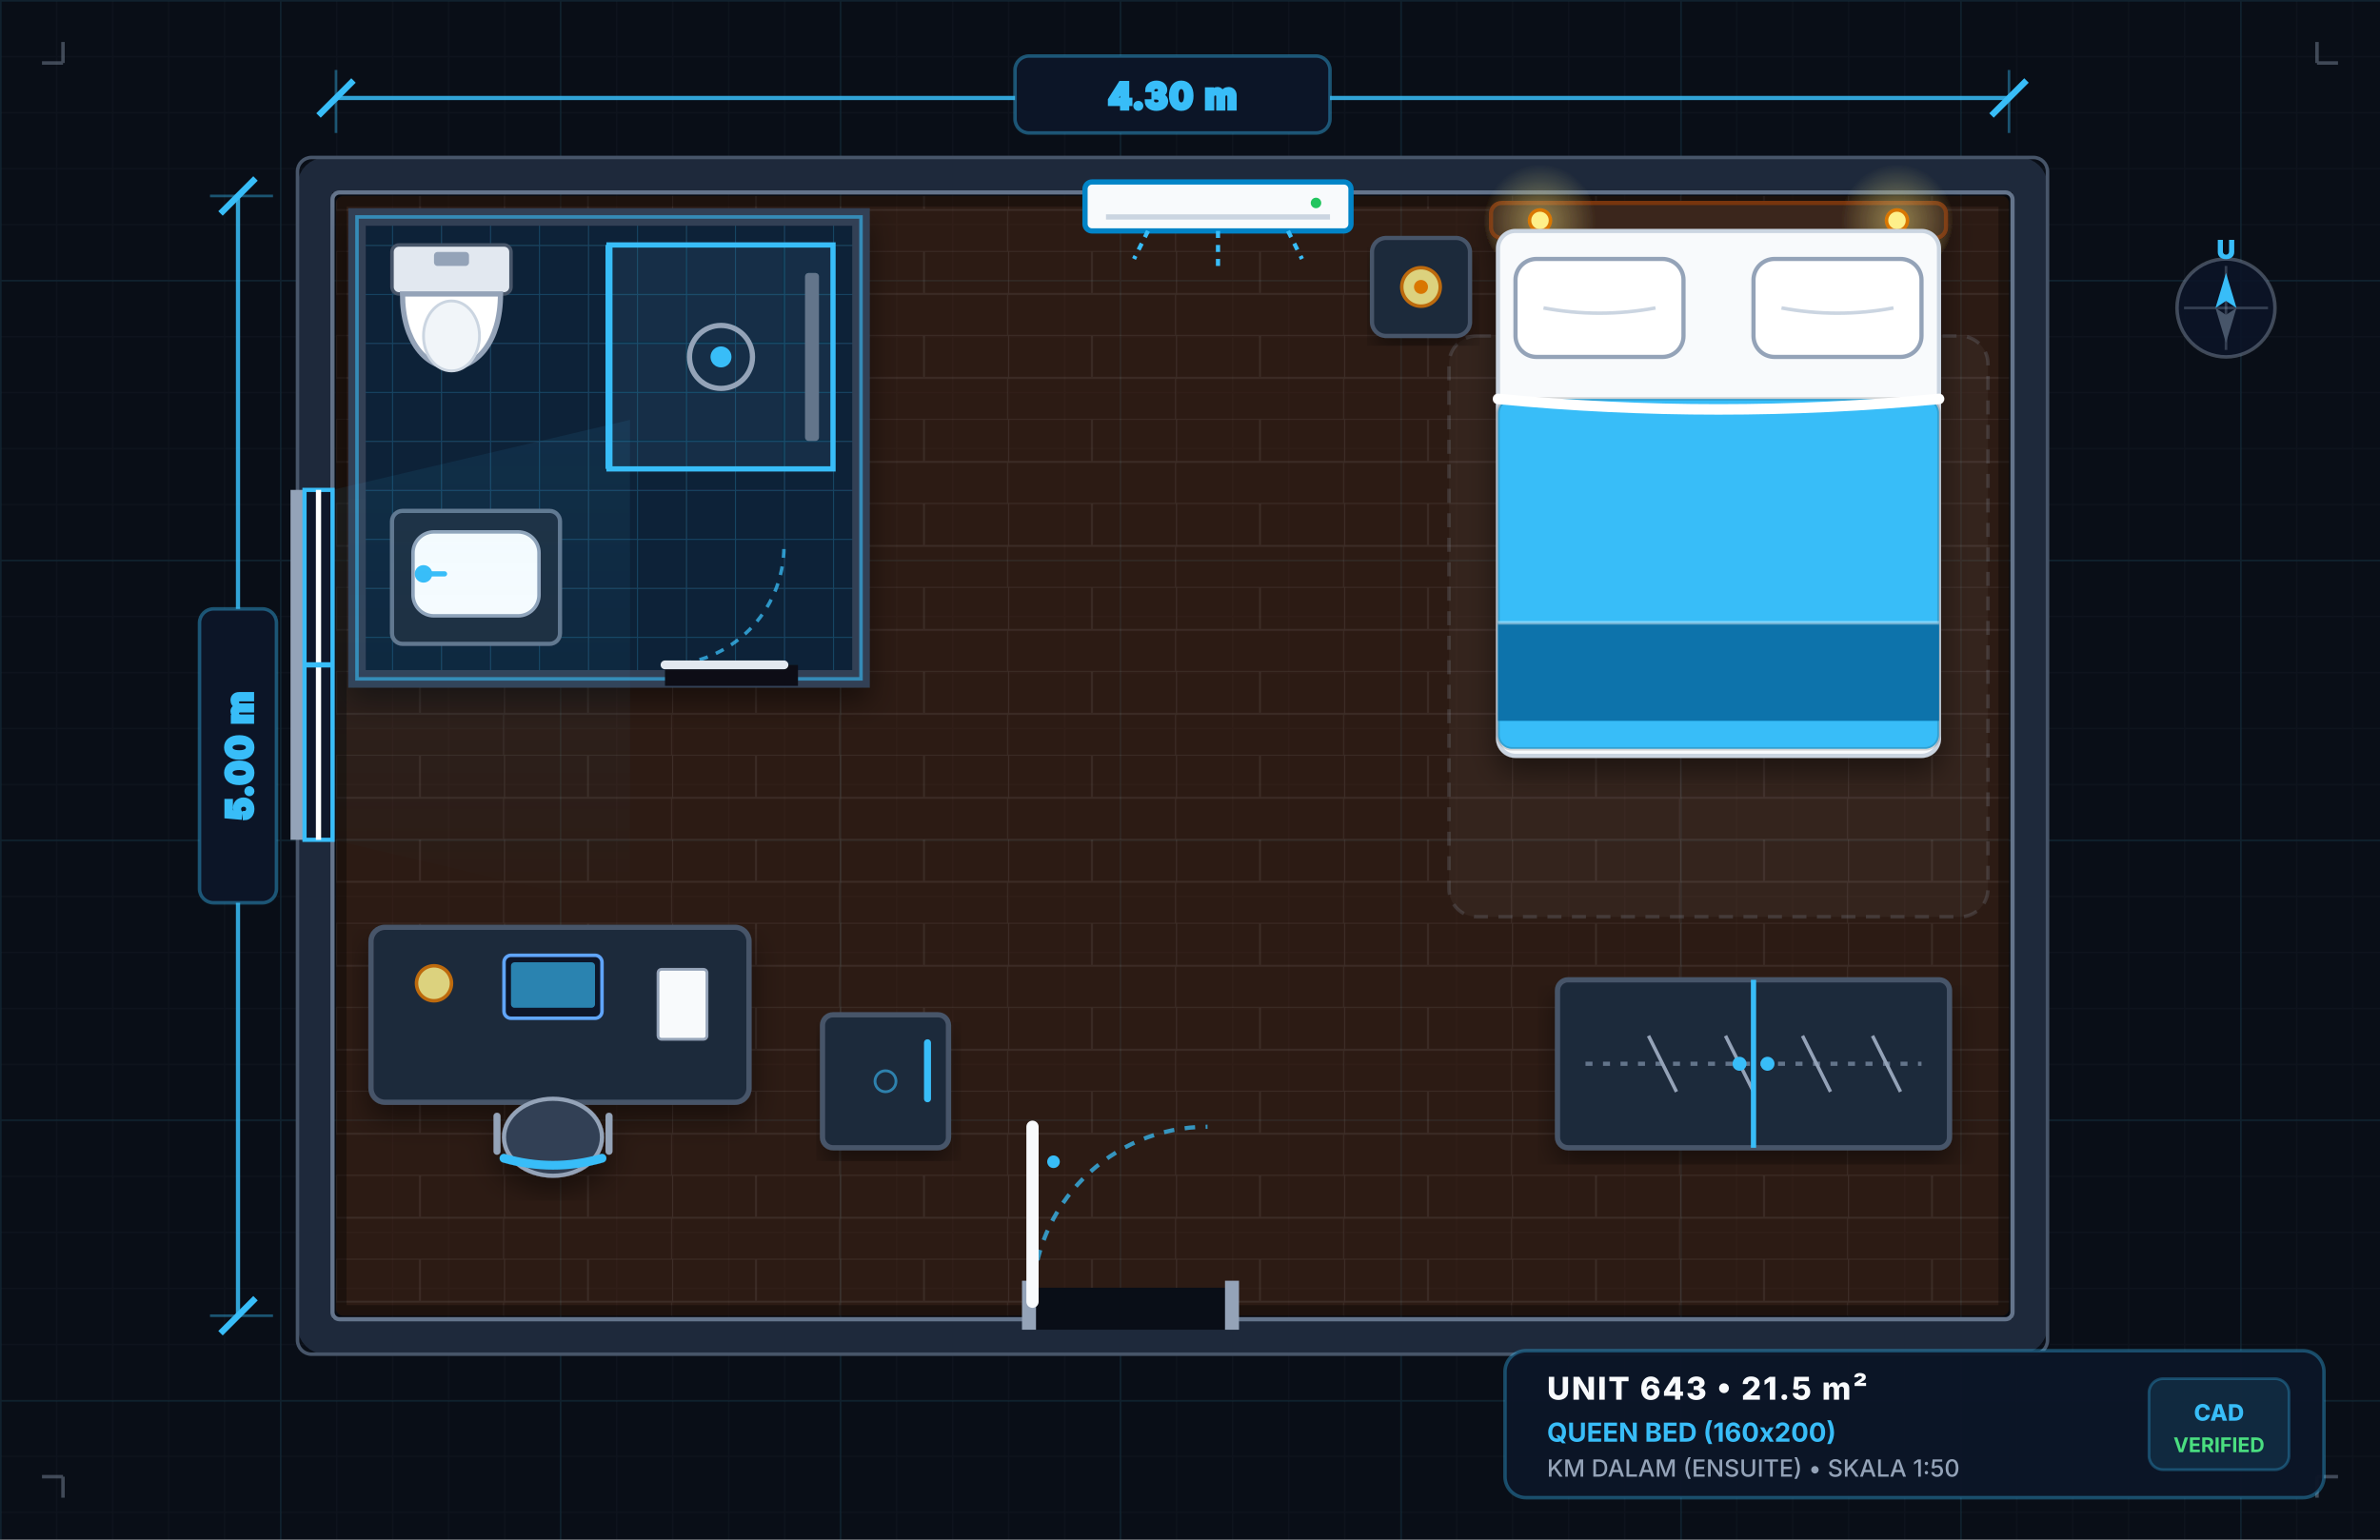
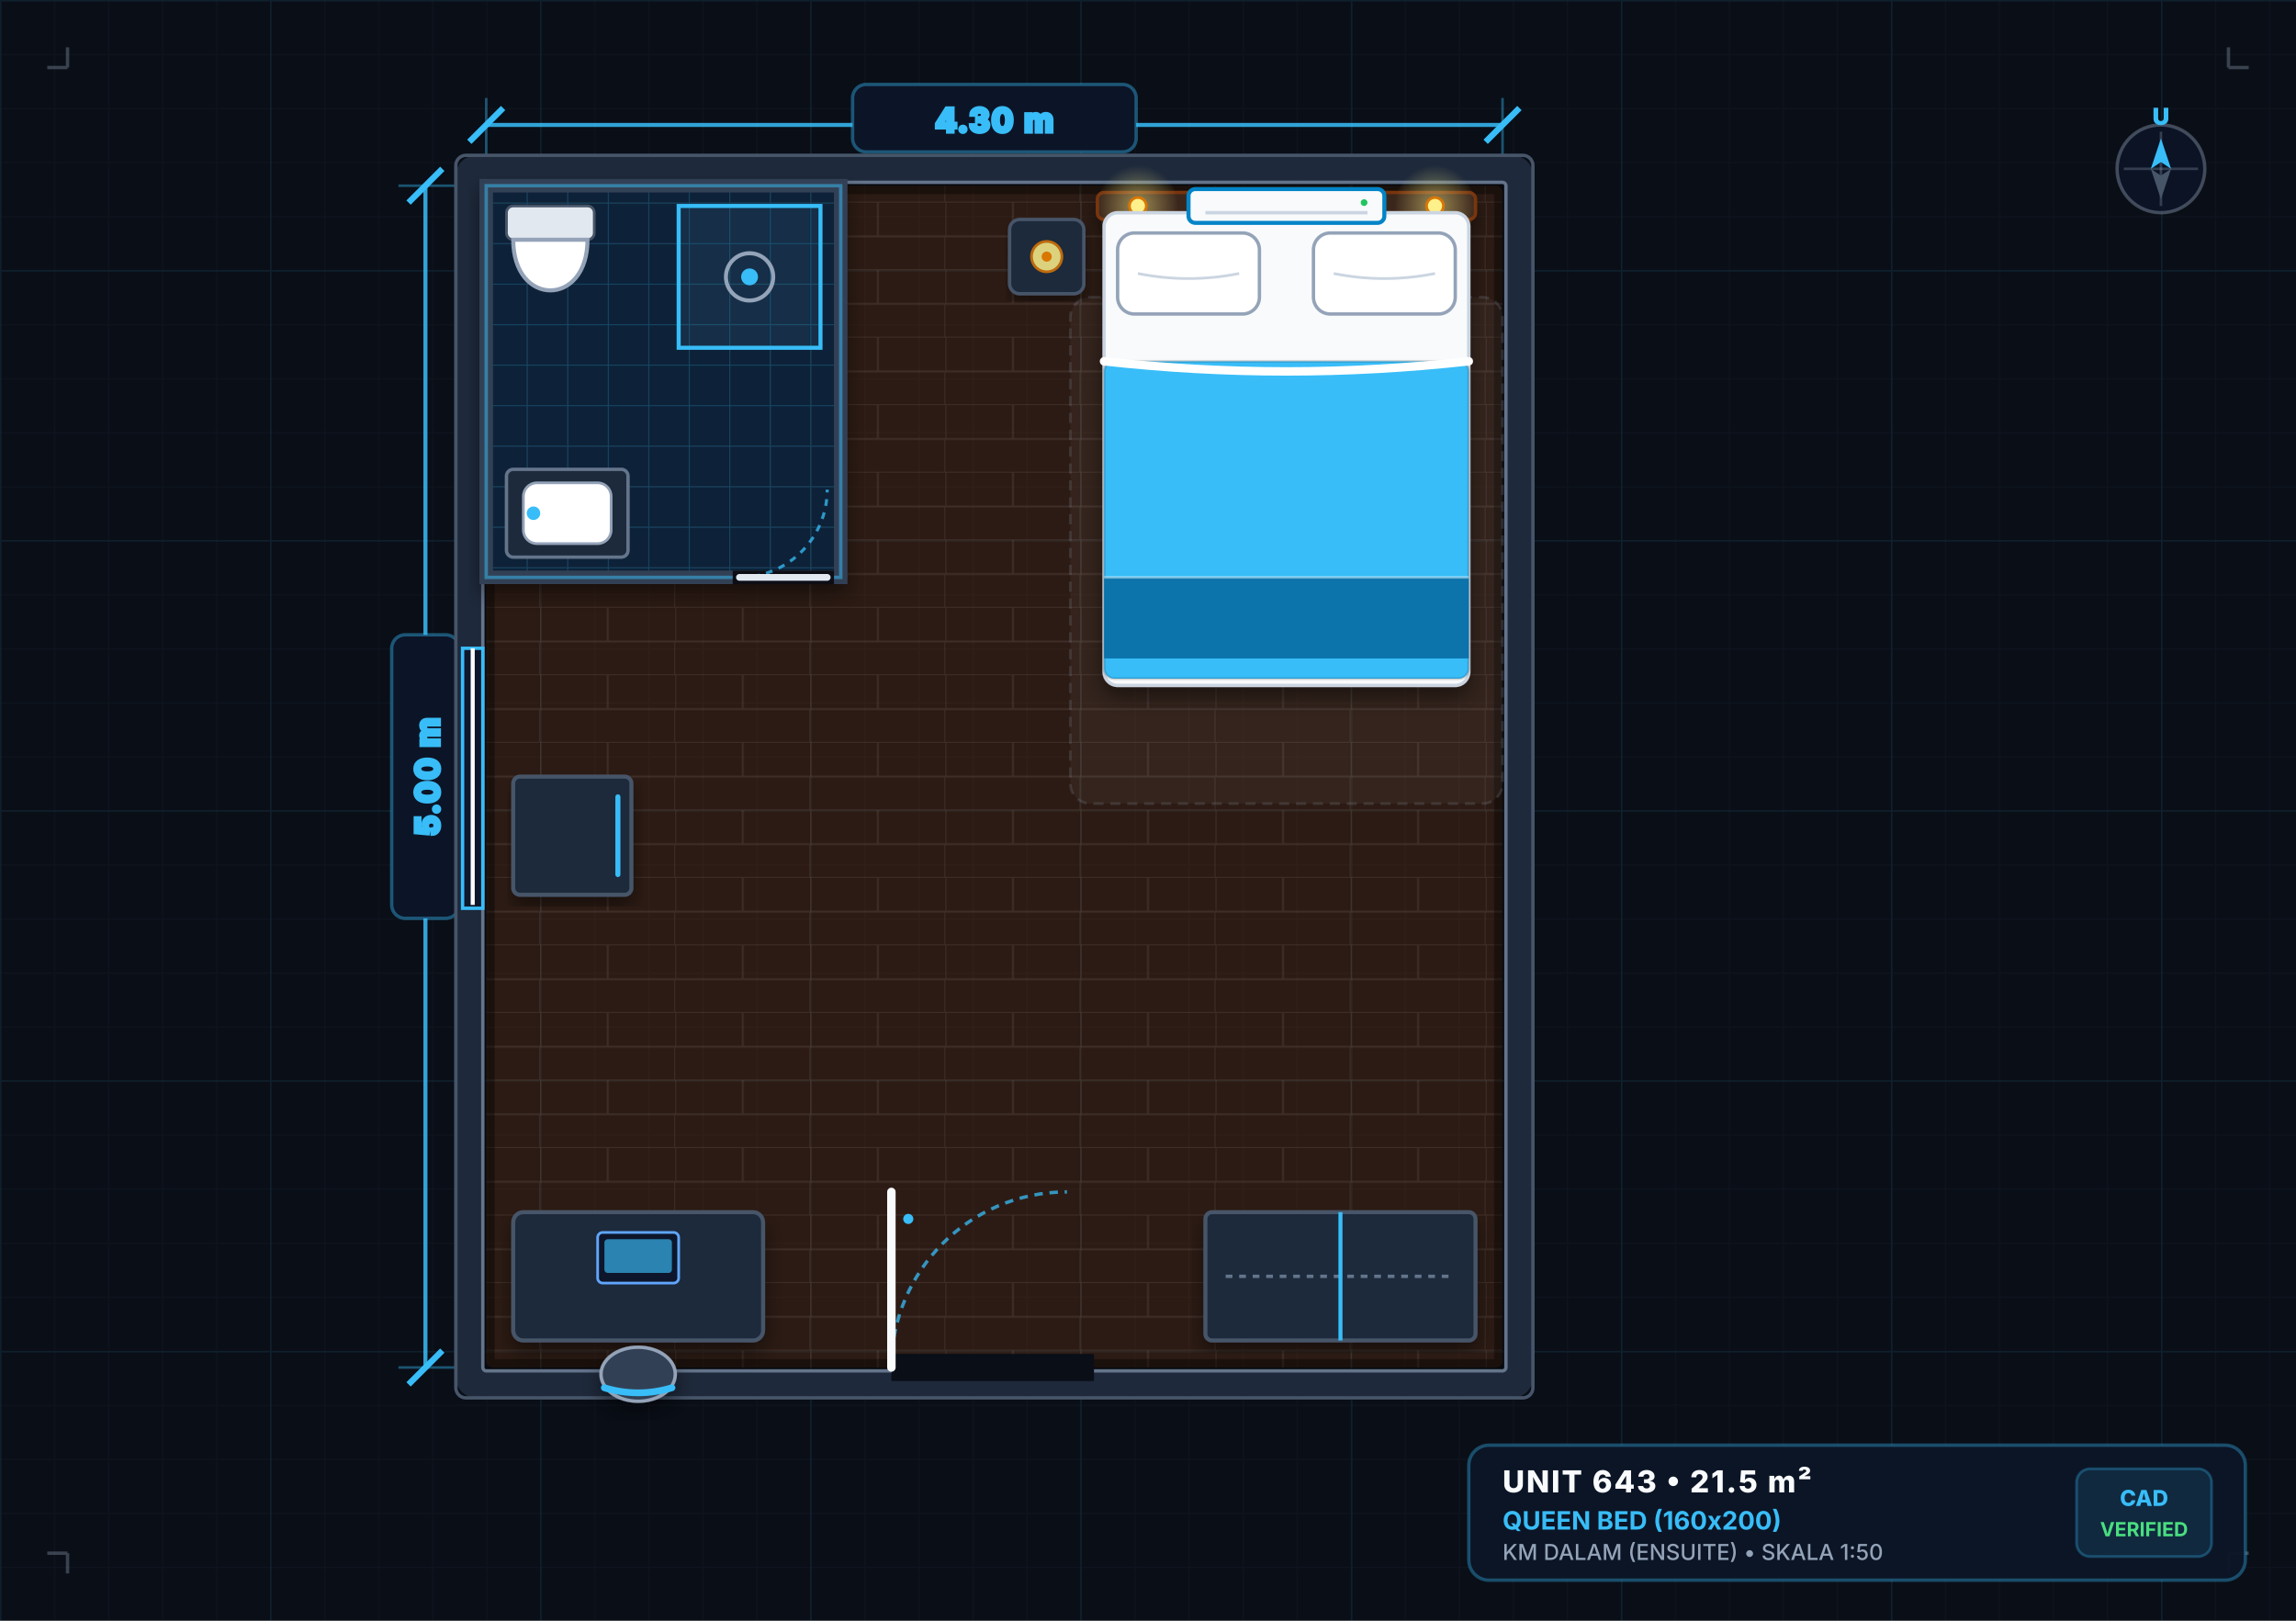
- <svg xmlns="http://www.w3.org/2000/svg" viewBox="0 0 680 440" width="100%" height="100%" style="background:#090e17; border-radius:14px; font-family:'Inter',system-ui,-apple-system,sans-serif;">
+ <svg xmlns="http://www.w3.org/2000/svg" viewBox="0 0 680 480" width="100%" height="100%" style="background:#090e17; border-radius:14px; font-family:'Inter',system-ui,-apple-system,sans-serif;">
  <defs>
    <pattern id="grid_cad_293" width="16" height="16" patternUnits="userSpaceOnUse">
      <path d="M 16 0 L 0 0 0 16" fill="none" stroke="rgba(148, 163, 184, 0.04)" stroke-width="0.75" />
    </pattern>
    <pattern id="grid_major_293" width="80" height="80" patternUnits="userSpaceOnUse">
-       <path d="M 80 0 L 0 0 0 80" fill="none" stroke="rgba(56, 189, 248, 0.08)" stroke-width="1" />
+       <path d="M 80 0 L 0 0 0 80" fill="none" stroke="rgba(56, 189, 248, 0.07)" stroke-width="1" />
    </pattern>
-     <pattern id="parquet_293" width="48" height="24" patternUnits="userSpaceOnUse">
-       <rect width="48" height="24" fill="#78350f" fill-opacity="0.32" />
-       <path d="M 0 12 L 48 12 M 24 0 L 24 12 M 0 24 L 48 24 M 48 12 L 48 24 M 0 0 L 0 12" fill="none" stroke="rgba(255, 255, 255, 0.07)" stroke-width="0.6" />
+     <pattern id="parquet_293" width="40" height="20" patternUnits="userSpaceOnUse">
+       <rect width="40" height="20" fill="#78350f" fill-opacity="0.32" />
+       <path d="M 0 10 L 40 10 M 20 0 L 20 10 M 0 20 L 40 20 M 40 10 L 40 20 M 0 0 L 0 10" fill="none" stroke="rgba(255, 255, 255, 0.08)" stroke-width="0.6" />
    </pattern>
-     <pattern id="bm_tile_293" width="14" height="14" patternUnits="userSpaceOnUse">
-       <rect width="14" height="14" fill="#0f2338" />
-       <path d="M 14 0 L 0 0 0 14" fill="none" stroke="rgba(56, 189, 248, 0.22)" stroke-width="0.6" />
+     <pattern id="bm_tile_293" width="12" height="12" patternUnits="userSpaceOnUse">
+       <rect width="12" height="12" fill="#0f2338" />
+       <path d="M 12 0 L 0 0 0 12" fill="none" stroke="rgba(56, 189, 248, 0.22)" stroke-width="0.6" />
    </pattern>
    <filter id="frost_blur_293" x="-10%" y="-10%" width="120%" height="120%">
-       <feGaussianBlur stdDeviation="5" result="blur" />
-       <feColorMatrix type="matrix" values="1 0 0 0 0  0 1 0 0 0  0 0 1 0 0  0 0 0 18 -7" />
+       <feGaussianBlur stdDeviation="4.5" result="blur" />
    </filter>
-     <pattern id="blind_hatch_293" width="10" height="10" patternTransform="rotate(45 0 0)" patternUnits="userSpaceOnUse">
-       <line x1="0" y1="0" x2="0" y2="10" stroke="rgba(244, 63, 94, 0.35)" stroke-width="1.2" stroke-dasharray="2 2" />
+     <pattern id="blind_hatch_293" width="8" height="8" patternTransform="rotate(45 0 0)" patternUnits="userSpaceOnUse">
+       <line x1="0" y1="0" x2="0" y2="8" stroke="rgba(244, 63, 94, 0.35)" stroke-width="1.2" stroke-dasharray="2 2" />
    </pattern>
-     <linearGradient id="win_light_293" x1="0%" y1="0%" x2="0%" y2="100%">
-       <stop offset="0%" stop-color="#38bdf8" stop-opacity="0.18" />
-       <stop offset="100%" stop-color="#38bdf8" stop-opacity="0.0" />
-     </linearGradient>
    <radialGradient id="lamp_glow_293">
-       <stop offset="0%" stop-color="#fef08a" stop-opacity="0.45" />
+       <stop offset="0%" stop-color="#fef08a" stop-opacity="0.5" />
      <stop offset="100%" stop-color="#fef08a" stop-opacity="0" />
    </radialGradient>
    <filter id="drop_shadow_293" x="-5%" y="-5%" width="115%" height="115%">
-       <feDropShadow dx="0" dy="4" stdDeviation="4" flood-color="#000000" flood-opacity="0.45" />
+       <feDropShadow dx="0" dy="3" stdDeviation="3" flood-color="#000000" flood-opacity="0.45" />
    </filter>
  </defs>
-   <rect width="680" height="440" fill="#090e17" />
-   <rect width="680" height="440" fill="url(#grid_cad_293)" />
-   <rect width="680" height="440" fill="url(#grid_major_293)" />
-   <g stroke="rgba(148, 163, 184, 0.4)" stroke-width="1">
-     <path d="M 12 18 L 18 18 M 18 12 L 18 18" />
-     <path d="M 668 18 L 662 18 M 662 12 L 662 18" />
-     <path d="M 12 422 L 18 422 M 18 428 L 18 422" />
-     <path d="M 668 422 L 662 422 M 662 428 L 662 422" />
+   <rect width="680" height="480" fill="#090e17" />
+   <rect width="680" height="480" fill="url(#grid_cad_293)" />
+   <rect width="680" height="480" fill="url(#grid_major_293)" />
+   <g stroke="rgba(148, 163, 184, 0.35)" stroke-width="1">
+     <path d="M 14 20 L 20 20 M 20 14 L 20 20" />
+     <path d="M 666 20 L 660 20 M 660 14 L 660 20" />
+     <path d="M 14 460 L 20 460 M 20 466 L 20 460" />
+     <path d="M 666 460 L 660 460 M 660 466 L 660 460" />
  </g>
  <g stroke="#38bdf8" stroke-width="1.2">
-     <line x1="96" y1="28" x2="574" y2="28" opacity="0.85" />
-     <line x1="91" y1="33" x2="101" y2="23" stroke-width="1.8" />
-     <line x1="569" y1="33" x2="579" y2="23" stroke-width="1.8" />
-     <line x1="96" y1="38" x2="96" y2="20" opacity="0.4" stroke-width="0.75" />
-     <line x1="574" y1="38" x2="574" y2="20" opacity="0.4" stroke-width="0.75" />
-     <rect x="290" y="16" width="90" height="22" rx="4" fill="#0c1527" stroke="rgba(56, 189, 248, 0.4)" stroke-width="1" />
-     <text x="335" y="31" fill="#38bdf8" font-size="10" font-weight="700" text-anchor="middle" letter-spacing="0.5">
+     <line x1="144" y1="37" x2="445" y2="37" opacity="0.85" />
+     <line x1="139" y1="42" x2="149" y2="32" stroke-width="1.8" />
+     <line x1="440" y1="42" x2="450" y2="32" stroke-width="1.8" />
+     <line x1="144" y1="49" x2="144" y2="29" opacity="0.4" stroke-width="0.75" />
+     <line x1="445" y1="49" x2="445" y2="29" opacity="0.4" stroke-width="0.75" />
+     <rect x="252.5" y="25" width="84" height="20" rx="4" fill="#0c1527" stroke="rgba(56, 189, 248, 0.4)" stroke-width="1" />
+     <text x="294.5" y="39" fill="#38bdf8" font-size="9.5" font-weight="700" text-anchor="middle" letter-spacing="0.5">
      4.30 m
    </text>
  </g>
  <g stroke="#38bdf8" stroke-width="1.2">
-     <line x1="68" y1="56" x2="68" y2="376" opacity="0.85" />
-     <line x1="63" y1="61" x2="73" y2="51" stroke-width="1.8" />
-     <line x1="63" y1="381" x2="73" y2="371" stroke-width="1.8" />
-     <line x1="78" y1="56" x2="60" y2="56" opacity="0.4" stroke-width="0.75" />
-     <line x1="78" y1="376" x2="60" y2="376" opacity="0.4" stroke-width="0.75" />
-     <g transform="translate(68, 216)">
-       <rect x="-42" y="-11" width="84" height="22" rx="4" fill="#0c1527" stroke="rgba(56, 189, 248, 0.4)" stroke-width="1" transform="rotate(-90)" />
-       <text x="0" y="4" fill="#38bdf8" font-size="10" font-weight="700" text-anchor="middle" letter-spacing="0.5" transform="rotate(-90)">
+     <line x1="126" y1="55" x2="126" y2="405" opacity="0.85" />
+     <line x1="121" y1="60" x2="131" y2="50" stroke-width="1.8" />
+     <line x1="121" y1="410" x2="131" y2="400" stroke-width="1.8" />
+     <line x1="138" y1="55" x2="118" y2="55" opacity="0.4" stroke-width="0.75" />
+     <line x1="138" y1="405" x2="118" y2="405" opacity="0.4" stroke-width="0.75" />
+     <g transform="translate(126, 230.0)">
+       <rect x="-42" y="-10" width="84" height="20" rx="4" fill="#0c1527" stroke="rgba(56, 189, 248, 0.4)" stroke-width="1" transform="rotate(-90)" />
+       <text x="0" y="4" fill="#38bdf8" font-size="9.5" font-weight="700" text-anchor="middle" letter-spacing="0.5" transform="rotate(-90)">
        5.00 m
      </text>
    </g>
  </g>
-   <rect x="96" y="56" width="478" height="320" rx="2" fill="url(#parquet_293)" />
-   <rect x="96" y="56" width="478" height="320" fill="none" stroke="rgba(0, 0, 0, 0.35)" stroke-width="6" />
-   <rect x="90" y="50" width="490" height="332" fill="none" stroke="#1e293b" stroke-width="10" rx="3" />
-   <rect x="85" y="45" width="500" height="342" fill="none" stroke="#475569" stroke-width="1" rx="4" />
-   <rect x="95" y="55" width="480" height="322" fill="none" stroke="#64748b" stroke-width="1.2" rx="2" />
+   <rect x="144" y="55" width="301" height="350" rx="2" fill="url(#parquet_293)" />
+   <rect x="144" y="55" width="301" height="350" fill="none" stroke="rgba(0, 0, 0, 0.38)" stroke-width="5" />
+   <rect x="139" y="50" width="311" height="360" fill="none" stroke="#1e293b" stroke-width="8" rx="2" />
+   <rect x="135" y="46" width="319" height="368" fill="none" stroke="#475569" stroke-width="1" rx="3" />
+   <rect x="143" y="54" width="303" height="352" fill="none" stroke="#64748b" stroke-width="1" rx="1" />
  <g id="ensuite_bathroom" filter="url(#drop_shadow_293)">
-     <rect x="102" y="62" width="144" height="132" fill="url(#bm_tile_293)" stroke="#334155" stroke-width="5" />
-     <rect x="102" y="62" width="144" height="132" fill="none" stroke="#38bdf8" stroke-width="1" opacity="0.6" />
-     <rect x="174" y="70" width="64" height="64" fill="rgba(56, 189, 248, 0.08)" stroke="#38bdf8" stroke-width="1.5" />
-     <line x1="174" y1="70" x2="174" y2="134" stroke="#38bdf8" stroke-width="2" />
-     <circle cx="206" cy="102" r="9" fill="none" stroke="#94a3b8" stroke-width="1.5" />
-     <circle cx="206" cy="102" r="3" fill="#38bdf8" />
-     <rect x="230" y="78" width="4" height="48" rx="1" fill="#64748b" />
-     <rect x="112" y="70" width="34" height="14" rx="2" fill="#e2e8f0" stroke="#475569" stroke-width="1" />
-     <rect x="124" y="72" width="10" height="4" rx="1" fill="#94a3b8" />
-     <path d="M 115 84 C 115 112 143 112 143 84 Z" fill="#ffffff" stroke="#94a3b8" stroke-width="1.5" />
-     <ellipse cx="129" cy="96" rx="8" ry="10" fill="#f1f5f9" stroke="#cbd5e1" stroke-width="0.8" />
-     <rect x="112" y="146" width="48" height="38" rx="3" fill="#1e293b" stroke="#64748b" stroke-width="1.2" />
-     <rect x="118" y="152" width="36" height="24" rx="6" fill="#ffffff" stroke="#94a3b8" stroke-width="1" />
-     <circle cx="121" cy="164" r="2.5" fill="#38bdf8" />
-     <line x1="121" y1="164" x2="127" y2="164" stroke="#38bdf8" stroke-width="1.5" stroke-linecap="round" />
-     <rect x="190" y="190" width="38" height="6" fill="#090e17" />
-     <path d="M 190 190 A 34 34 0 0 0 224 156" fill="none" stroke="#38bdf8" stroke-width="1" stroke-dasharray="2.5 2.5" opacity="0.75" />
-     <line x1="190" y1="190" x2="224" y2="190" stroke="#e2e8f0" stroke-width="2.5" stroke-linecap="round" />
+     <rect x="144" y="55" width="105" height="116" fill="url(#bm_tile_293)" stroke="#334155" stroke-width="4" />
+     <rect x="144" y="55" width="105" height="116" fill="none" stroke="#38bdf8" stroke-width="1" opacity="0.5" />
+     <rect x="201" y="61" width="42" height="42" fill="rgba(56, 189, 248, 0.08)" stroke="#38bdf8" stroke-width="1.2" />
+     <circle cx="222" cy="82" r="7" fill="none" stroke="#94a3b8" stroke-width="1.2" />
+     <circle cx="222" cy="82" r="2.5" fill="#38bdf8" />
+     <rect x="150" y="61" width="26" height="10" rx="2" fill="#e2e8f0" stroke="#475569" stroke-width="0.8" />
+     <path d="M 152 71 C 152 91 174 91 174 71 Z" fill="#ffffff" stroke="#94a3b8" stroke-width="1.2" />
+     <rect x="150" y="139" width="36" height="26" rx="2" fill="#1e293b" stroke="#64748b" stroke-width="1" />
+     <rect x="155" y="143" width="26" height="18" rx="4" fill="#ffffff" stroke="#94a3b8" stroke-width="0.8" />
+     <circle cx="158" cy="152" r="2" fill="#38bdf8" />
+     <rect x="217" y="169" width="30" height="4" fill="#090e17" />
+     <path d="M 219 171 A 26 26 0 0 0 245 145" fill="none" stroke="#38bdf8" stroke-width="0.9" stroke-dasharray="2 2" opacity="0.75" />
+     <line x1="219" y1="171" x2="245" y2="171" stroke="#e2e8f0" stroke-width="2" stroke-linecap="round" />
  </g>
-   <rect x="414" y="96" width="154" height="166" rx="8" fill="rgba(255, 255, 255, 0.04)" stroke="rgba(148, 163, 184, 0.2)" stroke-width="1" stroke-dasharray="4 3" />
+   <rect x="317" y="88" width="128" height="150" rx="6" fill="rgba(255, 255, 255, 0.04)" stroke="rgba(148, 163, 184, 0.18)" stroke-width="0.8" stroke-dasharray="3 2" />
  <g id="bed_unit" filter="url(#drop_shadow_293)">
-     <rect x="426" y="58" width="130" height="10" rx="3" fill="#3b271d" stroke="#78350f" stroke-width="1.2" />
-     <circle cx="440" cy="63" r="16" fill="url(#lamp_glow_293)" />
-     <circle cx="542" cy="63" r="16" fill="url(#lamp_glow_293)" />
-     <circle cx="440" cy="63" r="3" fill="#fef08a" stroke="#d97706" stroke-width="1" />
-     <circle cx="542" cy="63" r="3" fill="#fef08a" stroke="#d97706" stroke-width="1" />
-     <rect x="428" y="66" width="126" height="150" rx="5" fill="#f8fafc" stroke="#cbd5e1" stroke-width="1.2" />
-     <rect x="428" y="114" width="126" height="100" rx="4" fill="#38bdf8" stroke="rgba(0,0,0,0.15)" stroke-width="1" />
-     <path d="M 428 114 Q 491.0 120 554 114" fill="none" stroke="#ffffff" stroke-width="3" stroke-linecap="round" />
-     <rect x="428" y="178" width="126" height="28" fill="#0369a1" opacity="0.88" />
-     <line x1="428" y1="178" x2="554" y2="178" stroke="rgba(255,255,255,0.4)" stroke-width="1" />
-     <rect x="433" y="74" width="48" height="28" rx="6" fill="#ffffff" stroke="#94a3b8" stroke-width="1.2" />
-     <path d="M 441 88 Q 457.0 91 473 88" fill="none" stroke="#cbd5e1" stroke-width="1" />
-     <rect x="501" y="74" width="48" height="28" rx="6" fill="#ffffff" stroke="#94a3b8" stroke-width="1.2" />
-     <path d="M 509 88 Q 525.0 91 541 88" fill="none" stroke="#cbd5e1" stroke-width="1" />
+     <rect x="325" y="57" width="112" height="8" rx="2" fill="#3b271d" stroke="#78350f" stroke-width="1" />
+     <circle cx="337" cy="61" r="12" fill="url(#lamp_glow_293)" />
+     <circle cx="425" cy="61" r="12" fill="url(#lamp_glow_293)" />
+     <circle cx="337" cy="61" r="2.5" fill="#fef08a" stroke="#d97706" stroke-width="0.8" />
+     <circle cx="425" cy="61" r="2.5" fill="#fef08a" stroke="#d97706" stroke-width="0.8" />
+     <rect x="327" y="63" width="108" height="140" rx="4" fill="#f8fafc" stroke="#cbd5e1" stroke-width="1" />
+     <rect x="327" y="107" width="108" height="94" rx="3" fill="#38bdf8" stroke="rgba(0,0,0,0.15)" stroke-width="0.8" />
+     <path d="M 327 107 Q 381.0 113 435 107" fill="none" stroke="#ffffff" stroke-width="2.5" stroke-linecap="round" />
+     <rect x="327" y="171" width="108" height="24" fill="#0369a1" opacity="0.88" />
+     <line x1="327" y1="171" x2="435" y2="171" stroke="rgba(255,255,255,0.4)" stroke-width="0.8" />
+     <rect x="331" y="69" width="42" height="24" rx="5" fill="#ffffff" stroke="#94a3b8" stroke-width="1" />
+     <path d="M 337 81 Q 352.0 84 367 81" fill="none" stroke="#cbd5e1" stroke-width="0.8" />
+     <rect x="389" y="69" width="42" height="24" rx="5" fill="#ffffff" stroke="#94a3b8" stroke-width="1" />
+     <path d="M 395 81 Q 410.0 84 425 81" fill="none" stroke="#cbd5e1" stroke-width="0.8" />
  </g>
  <g filter="url(#drop_shadow_293)">
-     <rect x="392" y="68" width="28" height="28" rx="4" fill="#1e293b" stroke="#475569" stroke-width="1.2" />
-     <circle cx="406" cy="82" r="5.5" fill="#fef08a" stroke="#d97706" stroke-width="1" opacity="0.85" />
-     <circle cx="406" cy="82" r="2" fill="#d97706" />
+     <rect x="299" y="65" width="22" height="22" rx="3" fill="#1e293b" stroke="#475569" stroke-width="1" />
+     <circle cx="310" cy="76" r="4.5" fill="#fef08a" stroke="#d97706" stroke-width="0.8" opacity="0.85" />
+     <circle cx="310" cy="76" r="1.5" fill="#d97706" />
  </g>
  <g id="wardrobe" filter="url(#drop_shadow_293)">
-     <rect x="445" y="280" width="112" height="48" rx="3" fill="#1e293b" stroke="#475569" stroke-width="1.5" />
-     <line x1="453" y1="304" x2="549" y2="304" stroke="#64748b" stroke-width="1.2" stroke-dasharray="2 3" />
-     <line x1="471" y1="296" x2="479" y2="312" stroke="#94a3b8" stroke-width="1" />
-     <line x1="493" y1="296" x2="501" y2="312" stroke="#94a3b8" stroke-width="1" />
-     <line x1="515" y1="296" x2="523" y2="312" stroke="#94a3b8" stroke-width="1" />
-     <line x1="535" y1="296" x2="543" y2="312" stroke="#94a3b8" stroke-width="1" />
-     <line x1="501" y1="280" x2="501" y2="328" stroke="#38bdf8" stroke-width="1.5" />
-     <circle cx="497" cy="304" r="2" fill="#38bdf8" />
-     <circle cx="505" cy="304" r="2" fill="#38bdf8" />
+     <rect x="357" y="359" width="80" height="38" rx="2" fill="#1e293b" stroke="#475569" stroke-width="1.2" />
+     <line x1="363" y1="378.0" x2="431" y2="378.0" stroke="#64748b" stroke-width="1" stroke-dasharray="2 2" />
+     <line x1="397.0" y1="359" x2="397.0" y2="397" stroke="#38bdf8" stroke-width="1.2" />
  </g>
  <g id="desk_setup" filter="url(#drop_shadow_293)">
-     <rect x="106" y="265" width="108" height="50" rx="4" fill="#1e293b" stroke="#475569" stroke-width="1.5" />
-     <rect x="144" y="273" width="28" height="18" rx="2" fill="#0f172a" stroke="#60a5fa" stroke-width="1" />
-     <rect x="146" y="275" width="24" height="13" rx="1" fill="#38bdf8" opacity="0.65" />
-     <circle cx="124" cy="281" r="5" fill="#fef08a" stroke="#d97706" stroke-width="1" opacity="0.85" />
-     <rect x="188" y="277" width="14" height="20" rx="1" fill="#f8fafc" stroke="#94a3b8" stroke-width="0.8" />
-     <ellipse cx="158" cy="325" rx="14" ry="11" fill="#334155" stroke="#94a3b8" stroke-width="1.2" />
-     <path d="M 144 331 Q 158 335 172 331" fill="none" stroke="#38bdf8" stroke-width="2.5" stroke-linecap="round" />
-     <line x1="142" y1="319" x2="142" y2="329" stroke="#94a3b8" stroke-width="2" stroke-linecap="round" />
-     <line x1="174" y1="319" x2="174" y2="329" stroke="#94a3b8" stroke-width="2" stroke-linecap="round" />
+     <rect x="152" y="359" width="74" height="38" rx="3" fill="#1e293b" stroke="#475569" stroke-width="1.2" />
+     <rect x="177.0" y="365" width="24" height="15" rx="1.5" fill="#0f172a" stroke="#60a5fa" stroke-width="0.8" />
+     <rect x="179.0" y="367" width="20" height="10" rx="1" fill="#38bdf8" opacity="0.65" />
+     <ellipse cx="189.0" cy="407" rx="11" ry="8" fill="#334155" stroke="#94a3b8" stroke-width="1" />
+     <path d="M 179.0 411 Q 189.0 414 199.0 411" fill="none" stroke="#38bdf8" stroke-width="2" stroke-linecap="round" />
  </g>
  <g id="ac_unit">
-     <rect x="310" y="52" width="76" height="14" rx="2" fill="#f8fafc" stroke="#0284c7" stroke-width="1.5" />
-     <line x1="316" y1="62" x2="380" y2="62" stroke="#cbd5e1" stroke-width="1.5" />
-     <line x1="328" y1="66" x2="324" y2="74" stroke="#38bdf8" stroke-width="1.2" stroke-dasharray="2 2" />
-     <line x1="348" y1="66" x2="348" y2="76" stroke="#38bdf8" stroke-width="1.2" stroke-dasharray="2 2" />
-     <line x1="368" y1="66" x2="372" y2="74" stroke="#38bdf8" stroke-width="1.2" stroke-dasharray="2 2" />
-     <circle cx="376" cy="58" r="1.5" fill="#22c55e" />
+     <rect x="352" y="56" width="58" height="10" rx="2" fill="#f8fafc" stroke="#0284c7" stroke-width="1.2" />
+     <line x1="357" y1="63" x2="405" y2="63" stroke="#cbd5e1" stroke-width="1" />
+     <circle cx="404" cy="60" r="1" fill="#22c55e" />
  </g>
  <g id="fridge" filter="url(#drop_shadow_293)">
-     <rect x="235" y="290" width="36" height="38" rx="3" fill="#1e293b" stroke="#475569" stroke-width="1.5" />
-     <line x1="265" y1="298" x2="265" y2="314" stroke="#38bdf8" stroke-width="2" stroke-linecap="round" />
-     <circle cx="253" cy="309" r="3" fill="none" stroke="#38bdf8" stroke-width="0.8" opacity="0.6" />
+     <rect x="152" y="230" width="35" height="35" rx="2" fill="#1e293b" stroke="#475569" stroke-width="1.2" />
+     <line x1="183" y1="236" x2="183" y2="259" stroke="#38bdf8" stroke-width="1.5" stroke-linecap="round" />
  </g>
  <g id="window_left">
-     <polygon points="95,140 180,120 180,260 95,240" fill="url(#win_light_293)" opacity="0.45" />
-     <rect x="83" y="140" width="4" height="100" fill="#94a3b8" />
-     <rect x="87" y="140" width="8" height="100" fill="#0f172a" stroke="#38bdf8" stroke-width="1.2" />
-     <line x1="91" y1="140" x2="91" y2="240" stroke="#ffffff" stroke-width="1.5" />
-     <line x1="87" y1="190" x2="95" y2="190" stroke="#38bdf8" stroke-width="1.5" />
+     <rect x="137" y="192" width="6" height="77" fill="#0f172a" stroke="#38bdf8" stroke-width="1" />
+     <line x1="140" y1="192" x2="140" y2="268" stroke="#ffffff" stroke-width="1.2" />
  </g>
  <g id="main_door">
-     <rect x="295" y="368" width="56" height="12" fill="#090e17" />
-     <rect x="292" y="366" width="4" height="14" fill="#94a3b8" />
-     <rect x="350" y="366" width="4" height="14" fill="#94a3b8" />
-     <path d="M 295 372 A 50 50 0 0 1 345 322" fill="none" stroke="#38bdf8" stroke-width="1.2" stroke-dasharray="3 3" opacity="0.75" />
-     <line x1="295" y1="372" x2="295" y2="322" stroke="#f8fafc" stroke-width="3.5" stroke-linecap="round" />
-     <circle cx="301" cy="332" r="1.8" fill="#38bdf8" />
+     <rect x="264" y="401" width="60" height="8" fill="#090e17" />
+     <path d="M 264 405 A 52 52 0 0 1 316 353" fill="none" stroke="#38bdf8" stroke-width="1" stroke-dasharray="2.5 2" opacity="0.75" />
+     <line x1="264" y1="405" x2="264" y2="353" stroke="#f8fafc" stroke-width="2.5" stroke-linecap="round" />
+     <circle cx="269" cy="361" r="1.5" fill="#38bdf8" />
  </g>
-   <g id="title_block" transform="translate(430, 386)">
-     <rect x="0" y="0" width="234" height="42" rx="6" fill="rgba(12, 21, 39, 0.96)" stroke="rgba(56, 189, 248, 0.35)" stroke-width="1" />
-     <text x="12" y="14" fill="#f8fafc" font-size="9" font-weight="800" letter-spacing="0.5">
+   <g id="title_block" transform="translate(435, 428)">
+     <rect x="0" y="0" width="230" height="40" rx="6" fill="rgba(12, 21, 39, 0.96)" stroke="rgba(56, 189, 248, 0.35)" stroke-width="1" />
+     <text x="10" y="14" fill="#f8fafc" font-size="9" font-weight="800" letter-spacing="0.5">
      UNIT 643 • 21.5 m²
    </text>
-     <text x="12" y="26" fill="#38bdf8" font-size="7.5" font-weight="700">
+     <text x="10" y="25" fill="#38bdf8" font-size="7.5" font-weight="700">
      QUEEN BED (160x200)
    </text>
-     <text x="12" y="36" fill="#94a3b8" font-size="6.8" font-weight="500">
+     <text x="10" y="34" fill="#94a3b8" font-size="6.5" font-weight="500">
      KM DALAM (ENSUITE) • SKALA 1:50
    </text>
-     <rect x="184" y="8" width="40" height="26" rx="4" fill="rgba(56, 189, 248, 0.12)" stroke="rgba(56, 189, 248, 0.3)" stroke-width="0.8" />
-     <text x="204" y="20" fill="#38bdf8" font-size="6.5" font-weight="800" text-anchor="middle">CAD</text>
-     <text x="204" y="29" fill="#4ade80" font-size="5.8" font-weight="700" text-anchor="middle">VERIFIED</text>
+     <rect x="180" y="7" width="40" height="26" rx="4" fill="rgba(56, 189, 248, 0.12)" stroke="rgba(56, 189, 248, 0.3)" stroke-width="0.8" />
+     <text x="200" y="18" fill="#38bdf8" font-size="6.5" font-weight="800" text-anchor="middle">CAD</text>
+     <text x="200" y="27" fill="#4ade80" font-size="5.8" font-weight="700" text-anchor="middle">VERIFIED</text>
  </g>
-   <g id="north_compass" transform="translate(620, 72)">
-     <circle cx="16" cy="16" r="14" fill="rgba(12, 21, 39, 0.9)" stroke="rgba(148, 163, 184, 0.4)" stroke-width="1" />
-     <line x1="16" y1="4" x2="16" y2="28" stroke="rgba(148, 163, 184, 0.3)" stroke-width="0.75" />
-     <line x1="4" y1="16" x2="28" y2="16" stroke="rgba(148, 163, 184, 0.3)" stroke-width="0.75" />
-     <polygon points="16,6 19,16 16,14 13,16" fill="#38bdf8" />
-     <polygon points="16,26 19,16 16,18 13,16" fill="#475569" />
-     <text x="16" y="2" fill="#38bdf8" font-size="7.5" font-weight="900" text-anchor="middle">U</text>
+   <g id="north_compass" transform="translate(625, 35)">
+     <circle cx="15" cy="15" r="13" fill="rgba(12, 21, 39, 0.9)" stroke="rgba(148, 163, 184, 0.4)" stroke-width="1" />
+     <line x1="15" y1="4" x2="15" y2="26" stroke="rgba(148, 163, 184, 0.3)" stroke-width="0.75" />
+     <line x1="4" y1="15" x2="26" y2="15" stroke="rgba(148, 163, 184, 0.3)" stroke-width="0.75" />
+     <polygon points="15,6 18,15 15,13 12,15" fill="#38bdf8" />
+     <polygon points="15,24 18,15 15,17 12,15" fill="#475569" />
+     <text x="15" y="2" fill="#38bdf8" font-size="7" font-weight="900" text-anchor="middle">U</text>
  </g>
</svg>
